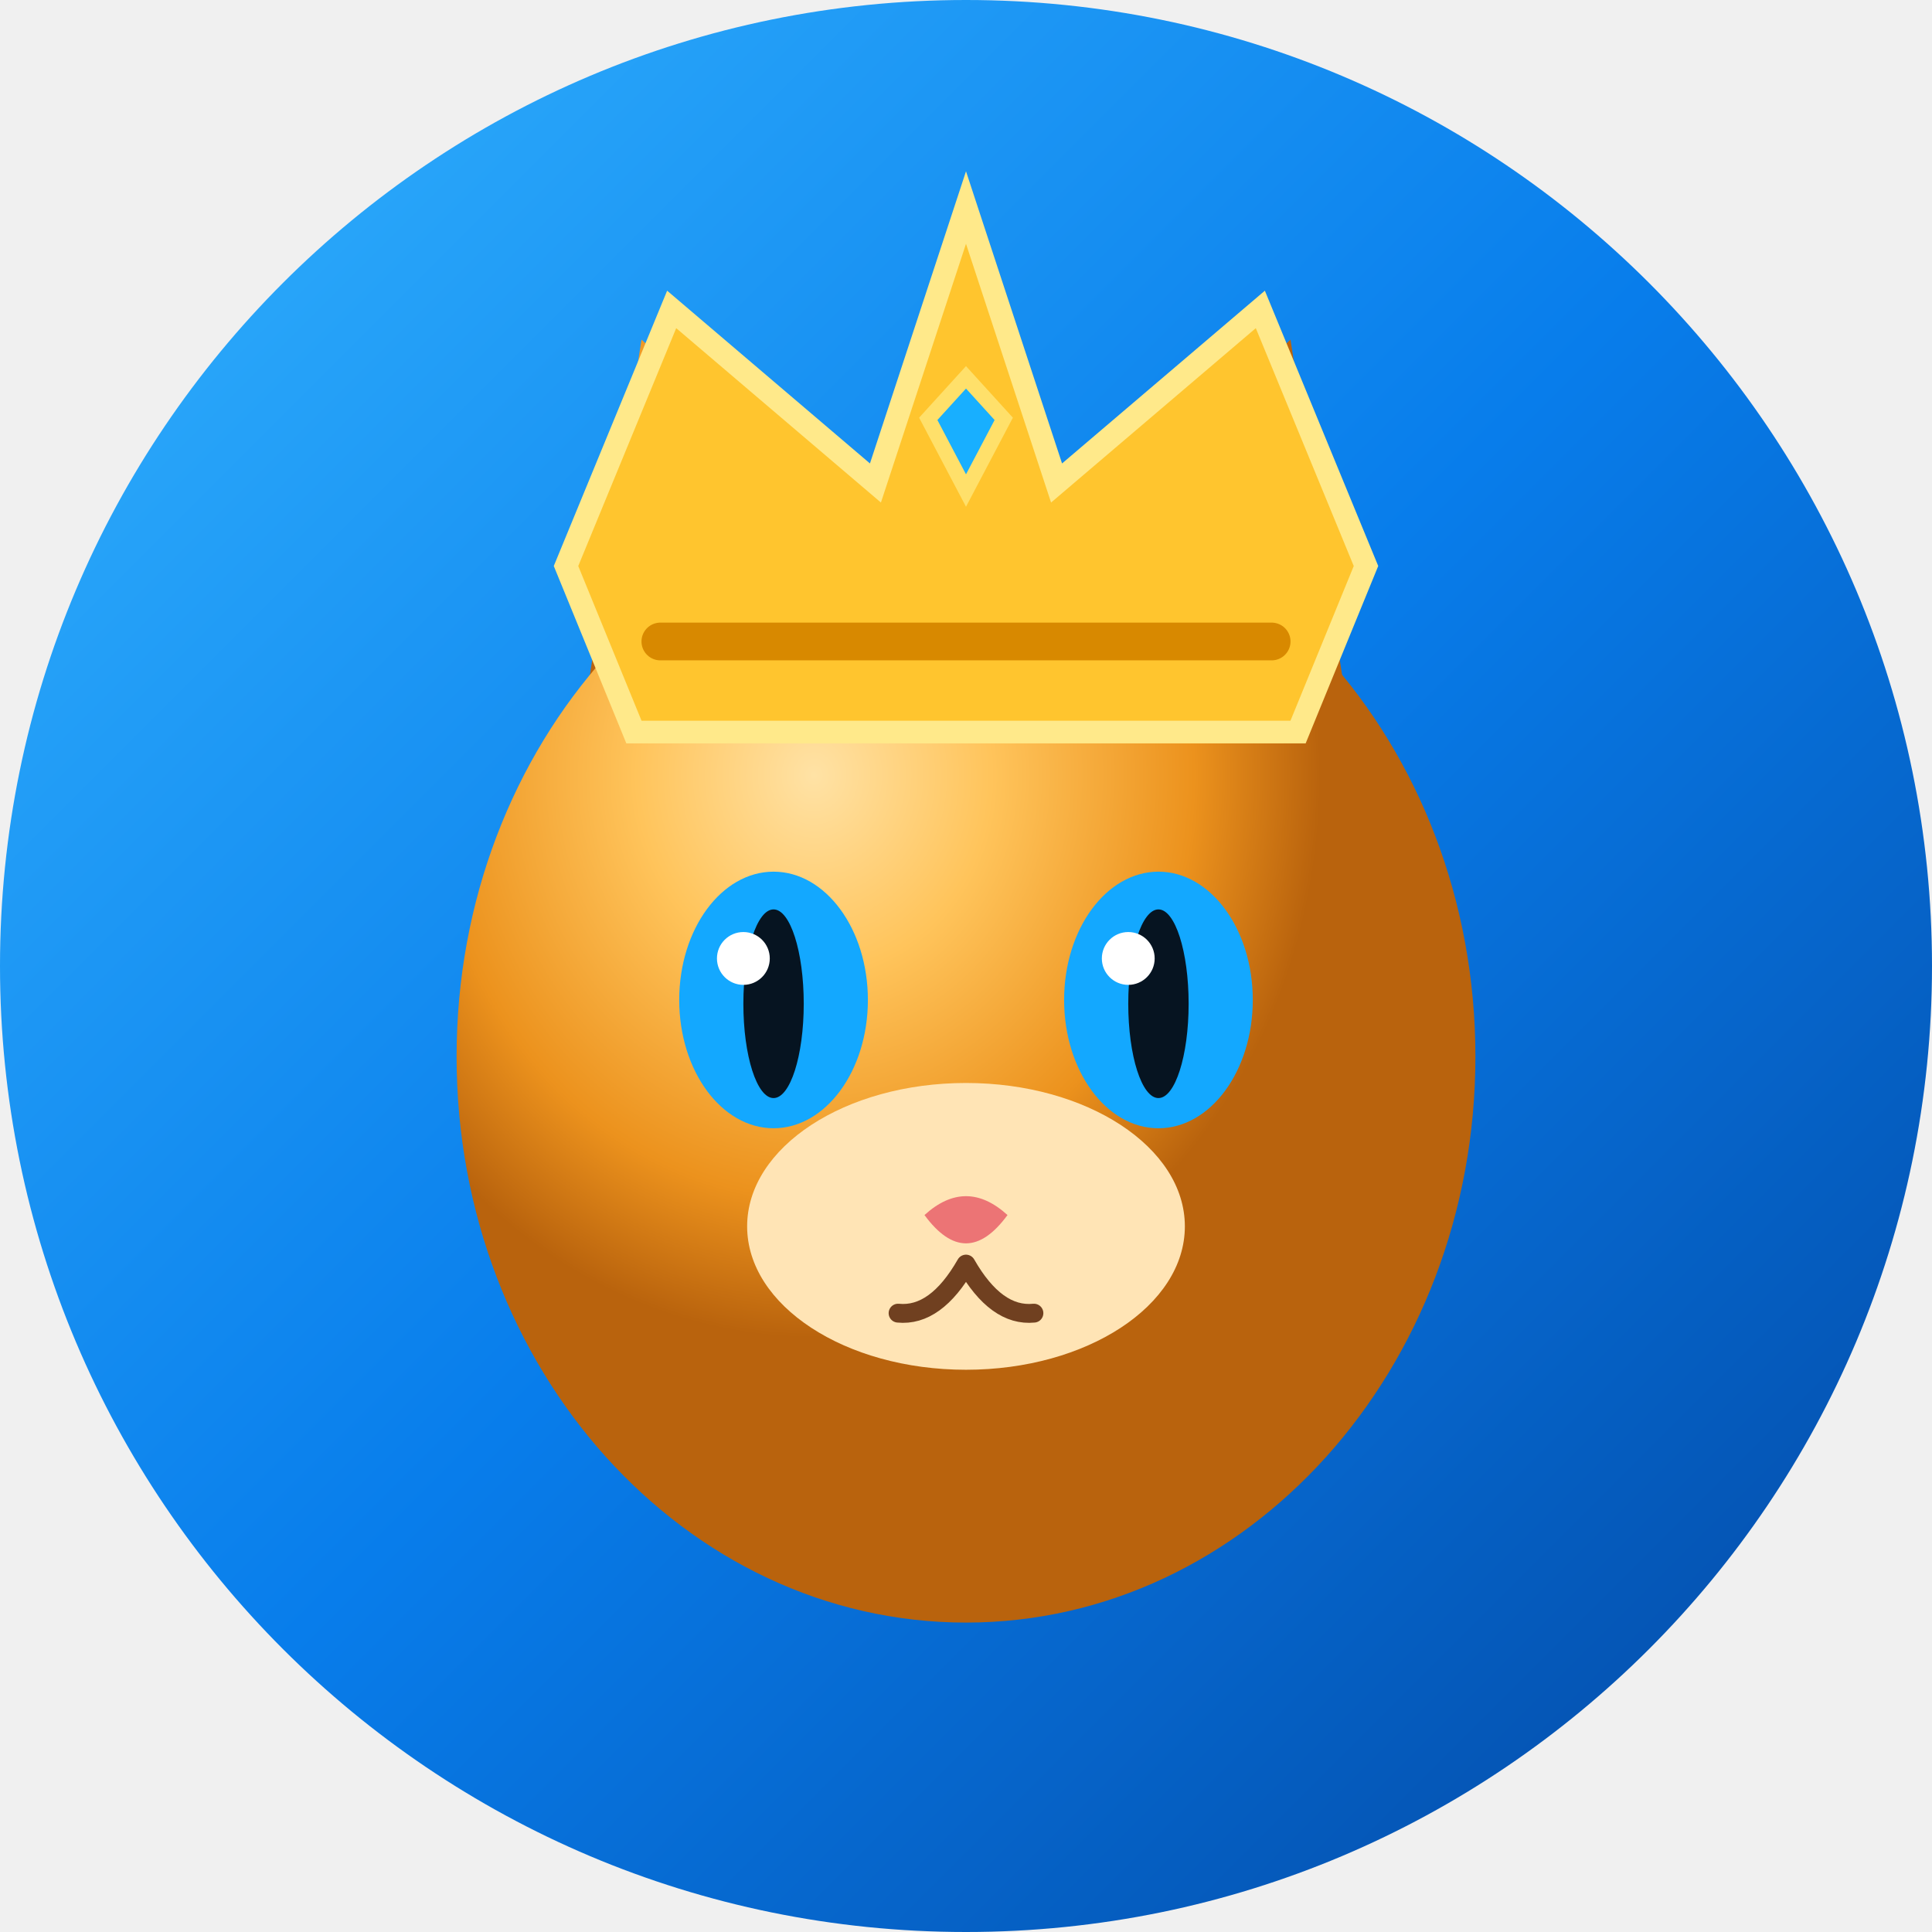
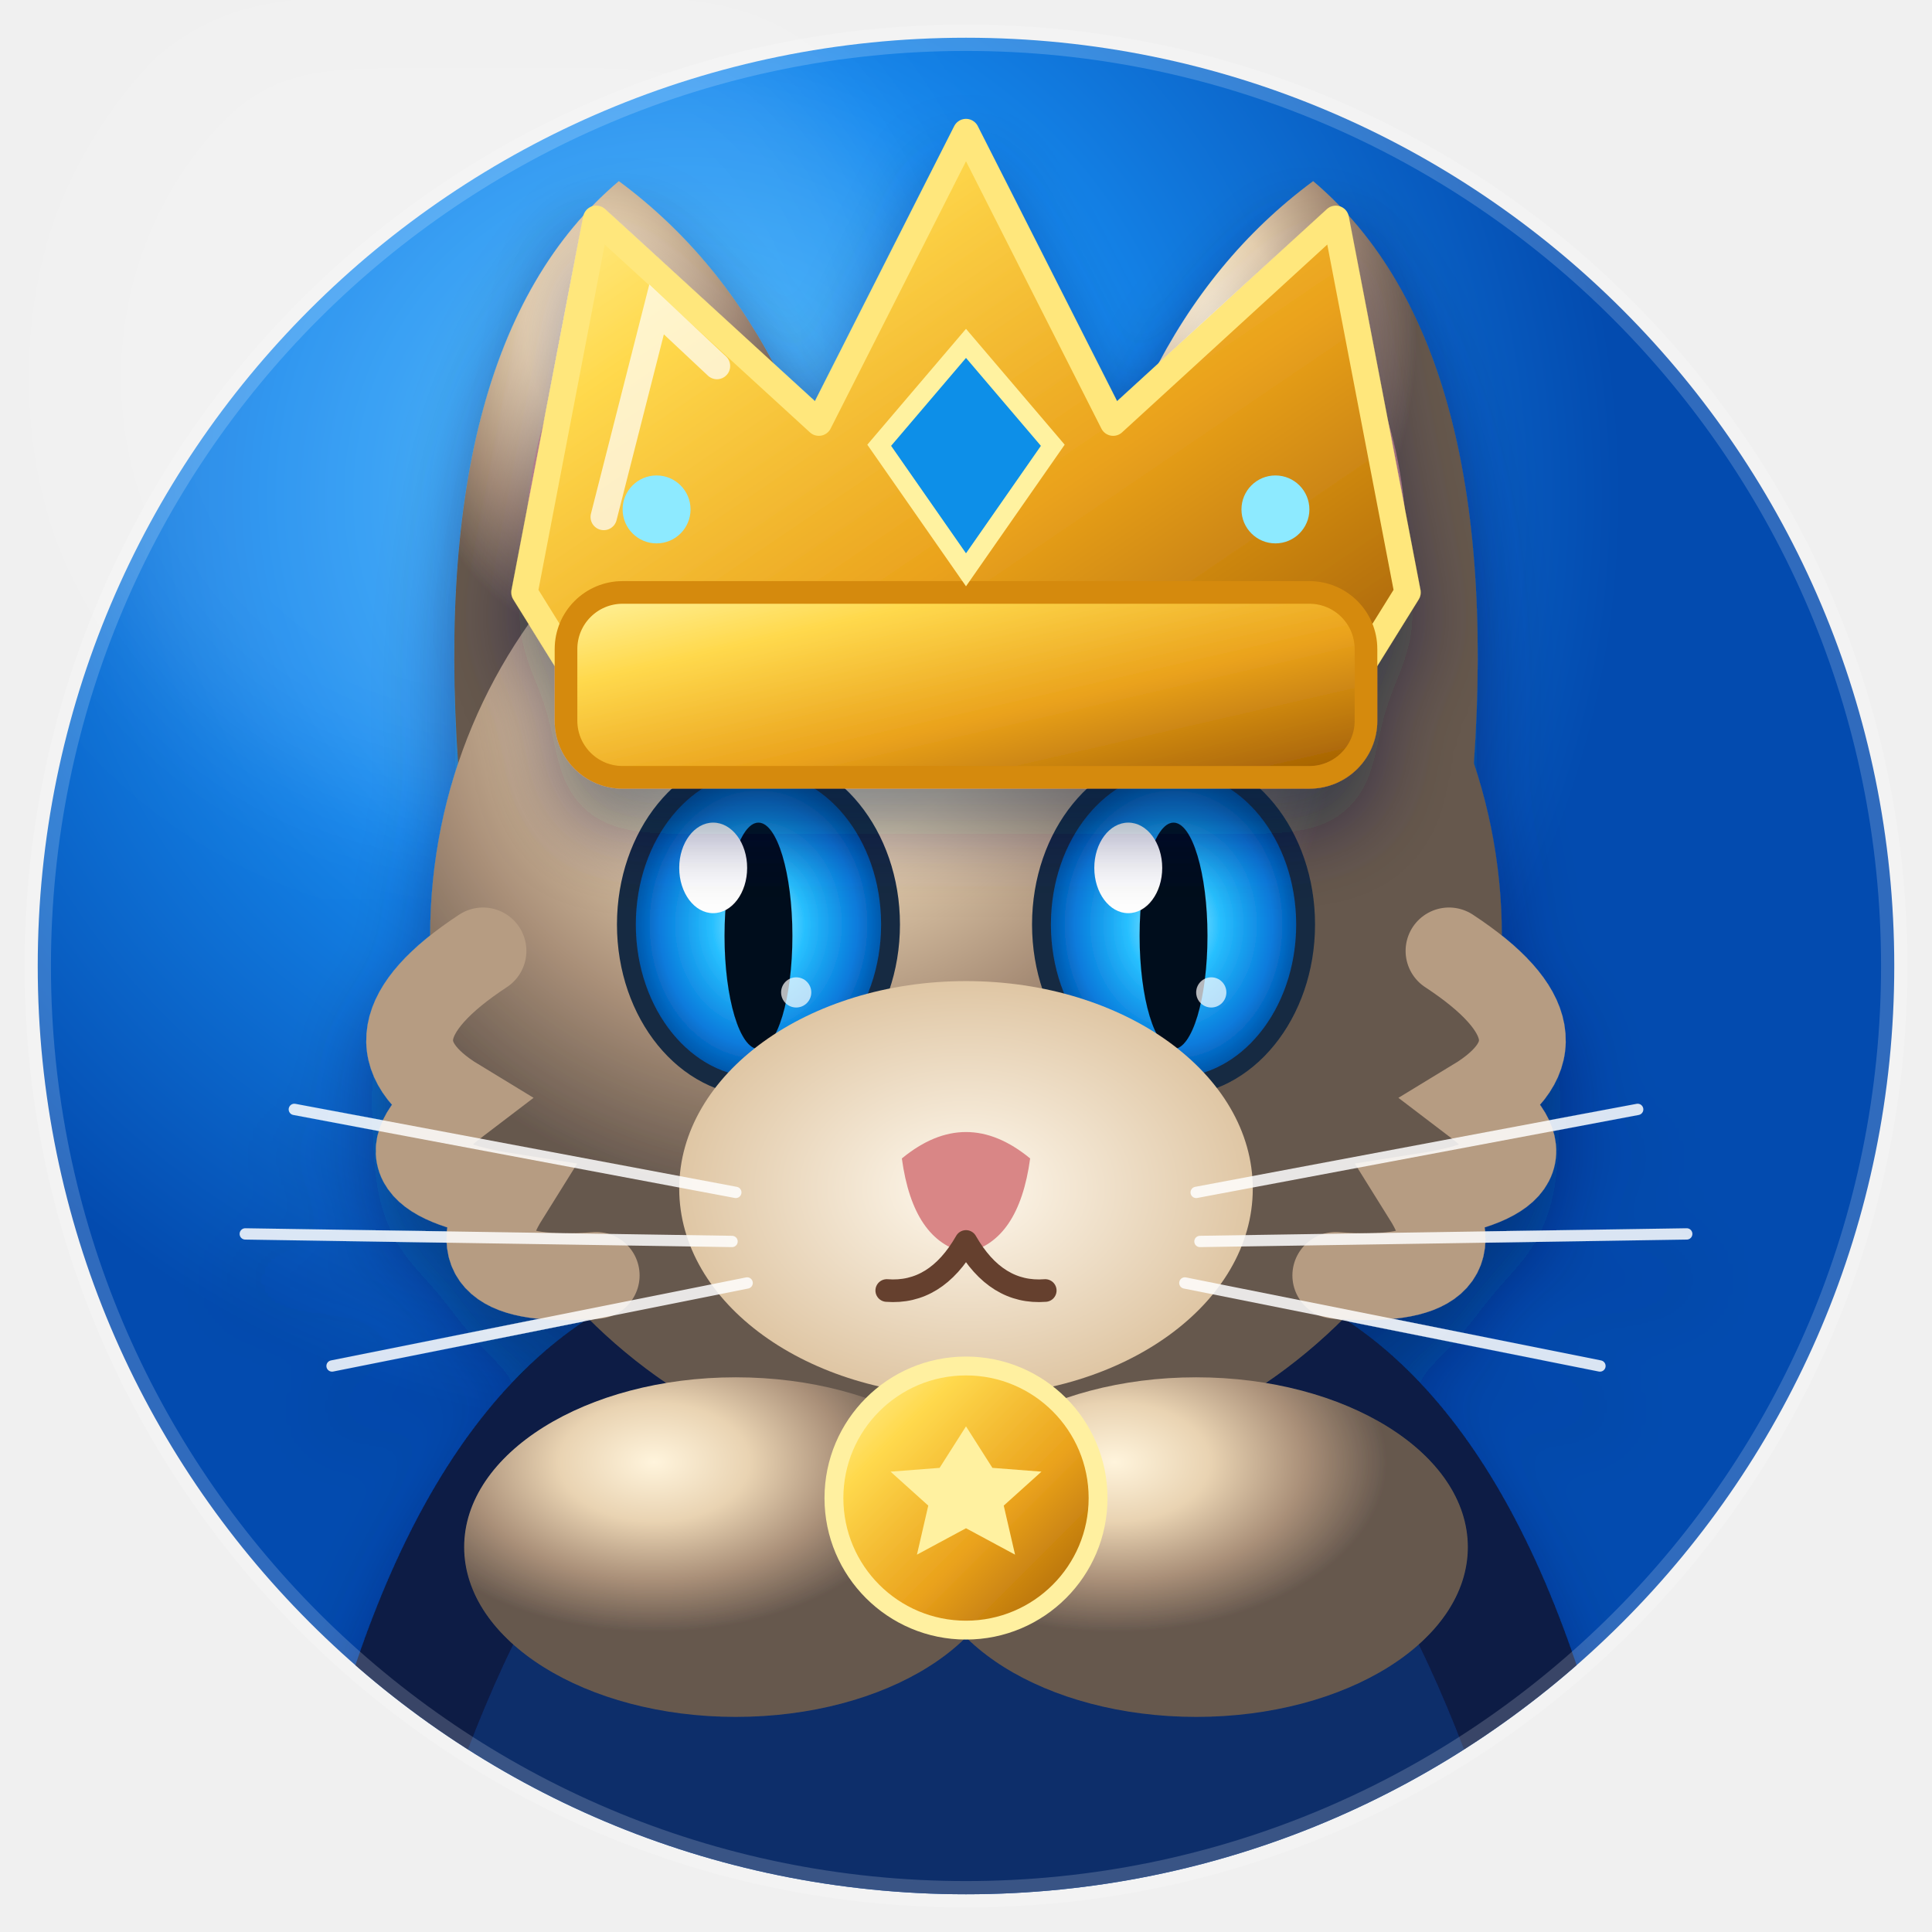
<svg xmlns="http://www.w3.org/2000/svg" viewBox="0 0 512 512">
  <defs>
-     <linearGradient id="blue" x1="0" y1="0" x2="1" y2="1">
-       <stop offset="0" stop-color="#35B5FF" />
-       <stop offset=".5" stop-color="#087DEB" />
-       <stop offset="1" stop-color="#03459F" />
+     <radialGradient id="bg" cx="35%" cy="25%">
+       <stop offset="0%" stop-color="#42baff" />
+       <stop offset="45%" stop-color="#1689ee" />
+       <stop offset="100%" stop-color="#034baf" />
+     </radialGradient>
+     <radialGradient id="fur" cx="35%" cy="25%">
+       <stop offset="0%" stop-color="#fff4dc" />
+       <stop offset="35%" stop-color="#e9d3b2" />
+       <stop offset="70%" stop-color="#a98f78" />
+       <stop offset="100%" stop-color="#66584e" />
+     </radialGradient>
+     <radialGradient id="face">
+       <stop offset="0%" stop-color="#fff9ee" />
+       <stop offset="100%" stop-color="#dfc6a4" />
+     </radialGradient>
+     <linearGradient id="gold" x1="0" y1="0" x2="1" y2="1">
+       <stop offset="0%" stop-color="#fff4a3" />
+       <stop offset="25%" stop-color="#ffd94d" />
+       <stop offset="60%" stop-color="#eaa21c" />
+       <stop offset="100%" stop-color="#9c5900" />
    </linearGradient>
-     <radialGradient id="fur" cx=".35" cy=".25">
-       <stop offset="0" stop-color="#FFE2A5" />
-       <stop offset=".35" stop-color="#FFC45B" />
-       <stop offset=".75" stop-color="#EC921D" />
-       <stop offset="1" stop-color="#B9630D" />
+     <radialGradient id="eye">
+       <stop offset="0%" stop-color="#baf2ff" />
+       <stop offset="35%" stop-color="#28c0ff" />
+       <stop offset="75%" stop-color="#087bdc" />
+       <stop offset="100%" stop-color="#034c9b" />
    </radialGradient>
+     <filter id="shadow" x="-30%" y="-30%" width="160%" height="160%">
+       <feDropShadow dx="0" dy="12" stdDeviation="10" flood-color="#001b48" flood-opacity=".45" />
+     </filter>
+     <filter id="glow">
+       <feGaussianBlur stdDeviation="16" />
+     </filter>
+     <clipPath id="circle">
+       <circle cx="256" cy="256" r="246" />
+     </clipPath>
  </defs>
-   <circle cx="256" cy="256" r="256" fill="url(#blue)" />
-   <path d="M150 220            L170 90            L245 158            L267 158            L342 90            L362 220" fill="url(#fur)" />
-   <ellipse cx="256" cy="280" rx="135" ry="150" fill="url(#fur)" />
-   <ellipse cx="205" cy="265" rx="25" ry="34" fill="#13A8FF" />
-   <ellipse cx="307" cy="265" rx="25" ry="34" fill="#13A8FF" />
-   <ellipse cx="205" cy="266" rx="8" ry="25" fill="#061421" />
-   <ellipse cx="307" cy="266" rx="8" ry="25" fill="#061421" />
-   <circle cx="197" cy="254" r="7" fill="white" />
-   <circle cx="299" cy="254" r="7" fill="white" />
-   <ellipse cx="256" cy="325" rx="58" ry="38" fill="#FFE4B5" />
-   <path d="M245 322            Q256 312            267 322            Q256 337            245 322" fill="#EC7475" />
-   <path d="M256 335            Q248 349            238 348            M256 335            Q264 349            274 348" fill="none" stroke="#704020" stroke-width="5" stroke-linecap="round" />
-   <path d="M150 150            L178 82            L232 128            L256 55            L280 128            L334 82            L362 150            L344 194            L168 194            Z" fill="#FFC52E" stroke="#FFE98A" stroke-width="6" />
-   <path d="M175 170            L337 170" stroke="#D88900" stroke-width="10" stroke-linecap="round" />
-   <path d="M246 111            L256 100            L266 111            L256 130            Z" fill="#18AFFF" stroke="#FFE06A" stroke-width="4" />
+   <circle cx="256" cy="256" r="246" fill="url(#bg)" />
+   <circle cx="130" cy="100" r="115" fill="#ffffff" opacity=".12" filter="url(#glow)" />
+   <g clip-path="url(#circle)" filter="url(#shadow)">
+     <path d="         M75 525         Q95 390 155 350         Q205 320 256 322         Q307 320 357 350         Q417 390 437 525         Z" fill="#071a45" />
+     <path d="         M105 525         Q135 405 190 367         Q225 344 256 345         Q287 344 322 367         Q377 405 407 525         Z" fill="#0c2d6b" />
+     <path d="         M122 210         Q112 92 164 48         Q218 88 228 177         Z" fill="url(#fur)" />
+     <path d="         M390 210         Q400 92 348 48         Q294 88 284 177         Z" fill="url(#fur)" />
+     <path d="         M139 155         Q138 103 164 78         Q193 108 201 156         Z" fill="#d7959a" opacity=".8" />
+     <path d="         M373 155         Q374 103 348 78         Q319 108 311 156         Z" fill="#d7959a" opacity=".8" />
+     <ellipse cx="256" cy="248" rx="142" ry="143" fill="url(#fur)" />
+     <path d="         M128 252         Q93 275 121 292         Q96 311 134 317         Q119 341 158 338         " fill="none" stroke="#b69c82" stroke-width="23" stroke-linecap="round" />
+     <path d="         M384 252         Q419 275 391 292         Q416 311 378 317         Q393 341 354 338         " fill="none" stroke="#b69c82" stroke-width="23" stroke-linecap="round" />
+     <ellipse cx="201" cy="245" rx="35" ry="43" fill="url(#eye)" stroke="#162b43" stroke-width="5" />
+     <ellipse cx="311" cy="245" rx="35" ry="43" fill="url(#eye)" stroke="#162b43" stroke-width="5" />
+     <ellipse cx="201" cy="248" rx="9" ry="30" fill="#06101e" />
+     <ellipse cx="311" cy="248" rx="9" ry="30" fill="#06101e" />
+     <ellipse cx="189" cy="230" rx="9" ry="12" fill="#ffffff" />
+     <ellipse cx="299" cy="230" rx="9" ry="12" fill="#ffffff" />
+     <circle cx="211" cy="263" r="4" fill="#ffffff" opacity=".7" />
+     <circle cx="321" cy="263" r="4" fill="#ffffff" opacity=".7" />
+     <ellipse cx="256" cy="315" rx="76" ry="55" fill="url(#face)" />
+     <path d="         M239 307         Q256 293 273 307         Q270 329 256 332         Q242 329 239 307         Z" fill="#d98686" />
+     <path d="         M256 329         Q248 343 235 342         M256 329         Q264 343 277 342" fill="none" stroke="#65402e" stroke-width="6" stroke-linecap="round" />
+     <g stroke="#fff" stroke-width="3" opacity=".85" stroke-linecap="round">
+       <path d="M195 316 L78 294" />
+       <path d="M194 329 L65 327" />
+       <path d="M198 340 L88 362" />
+       <path d="M317 316 L434 294" />
+       <path d="M318 329 L447 327" />
+       <path d="M314 340 L424 362" />
+     </g>
+     <ellipse cx="195" cy="410" rx="72" ry="45" fill="url(#fur)" />
+     <ellipse cx="317" cy="410" rx="72" ry="45" fill="url(#fur)" />
+     <circle cx="256" cy="397" r="35" fill="url(#gold)" stroke="#fff0a0" stroke-width="5" />
+     <path d="         M256 378         L263 389         L276 390         L266 399         L269 412         L256 405         L243 412         L246 399         L236 390         L249 389         Z" fill="#fff1a0" />
+   </g>
+   <g filter="url(#shadow)">
+     <path d="         M139 157         L158 58         L217 112         L256 35         L295 112         L354 58         L373 157         L350 194         L162 194         Z" fill="url(#gold)" stroke="#ffe77b" stroke-width="7" stroke-linejoin="round" />
+     <rect x="150" y="157" width="212" height="49" rx="15" fill="url(#gold)" stroke="#d58a0a" stroke-width="6" />
+     <path d="         M256 91         L279 118         L256 151         L233 118         Z" fill="#0c8fe8" stroke="#fff2a0" stroke-width="5" />
+     <circle cx="174" cy="135" r="9" fill="#8deaff" />
+     <circle cx="338" cy="135" r="9" fill="#8deaff" />
+     <path d="         M160 137         L174 82         L190 97" fill="none" stroke="#ffffff" stroke-width="7" stroke-linecap="round" opacity=".7" />
+   </g>
+   <circle cx="256" cy="256" r="246" fill="none" stroke="#ffffff" stroke-opacity=".18" stroke-width="7" />
</svg>
